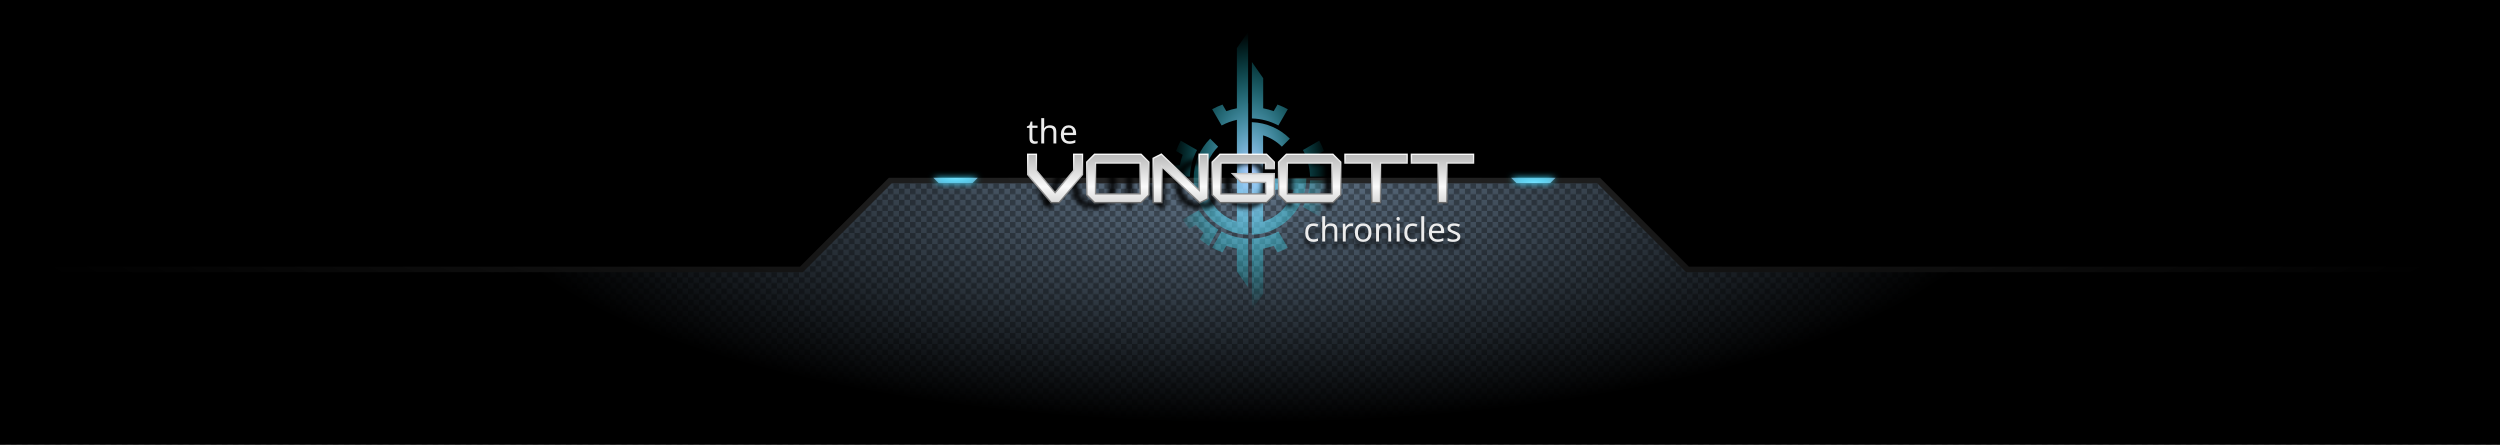
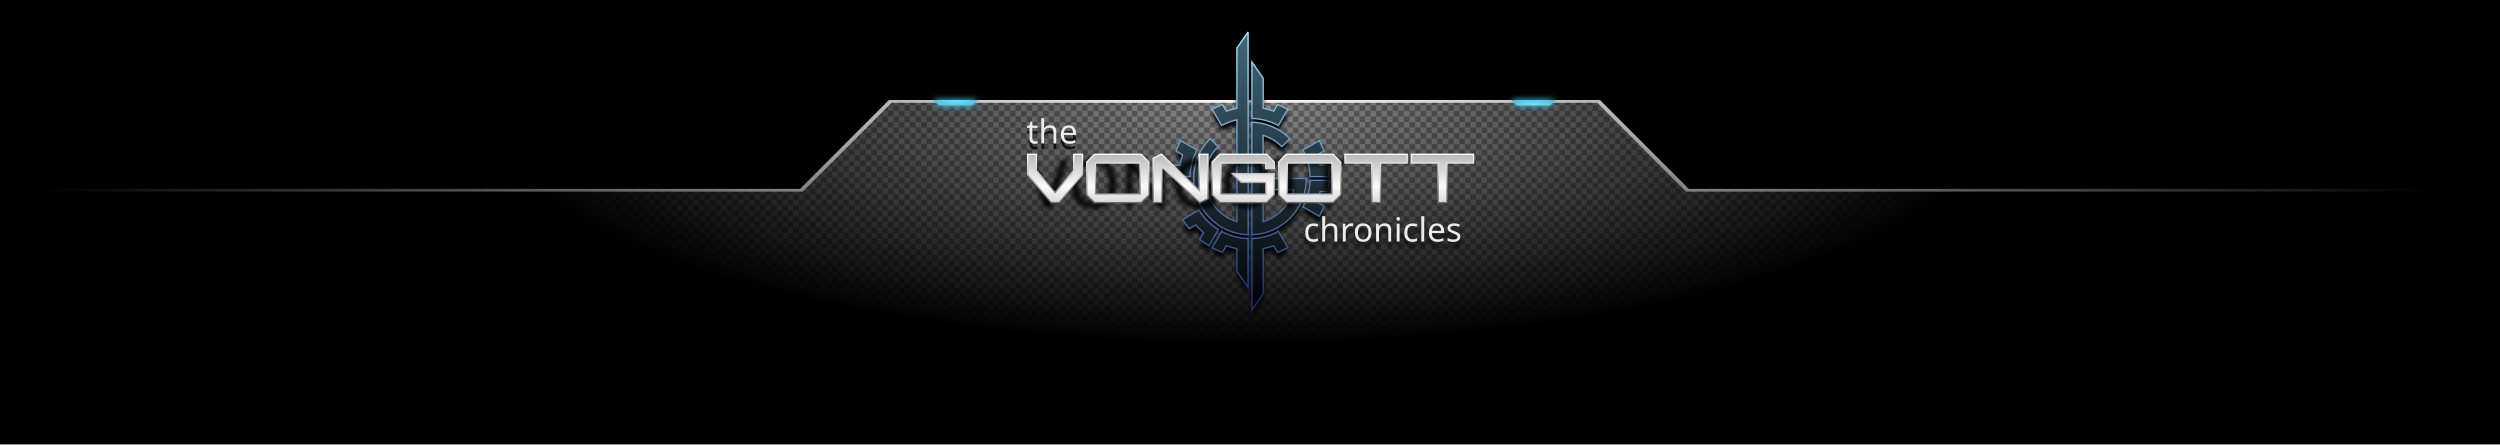
<svg xmlns="http://www.w3.org/2000/svg" xmlns:xlink="http://www.w3.org/1999/xlink" width="900" height="160" id="svg2" version="1.1" enable-background="new">
  <defs id="defs4">
-     <pattern xlink:href="#Checkerboard" id="pattern6454" patternTransform="scale(1.997609,1.997609)" />
+     <pattern xlink:href="#Checkerboard" id="pattern6454" patternTransform="matrix(1.997609,0,0,1.997609,0,-28)" />
    <pattern id="Checkerboard" patternTransform="translate(0,0) scale(10,10)" height="2" width="2" patternUnits="userSpaceOnUse">
      <rect id="rect4935" height="1" width="1" y="0" x="0" style="fill:black;stroke:none" />
      <rect id="rect4937" height="1" width="1" y="1" x="1" style="fill:black;stroke:none" />
    </pattern>
    <linearGradient id="linearGradient5658">
      <stop id="stop5660" offset="0" style="stop-color:#ffffff;stop-opacity:1;" />
      <stop id="stop5662" offset="1" style="stop-color:#000000;stop-opacity:0" />
    </linearGradient>
    <linearGradient id="linearGradient3890">
      <stop style="stop-color:#42697b;stop-opacity:1;" offset="0" id="stop3892" />
      <stop style="stop-color:#42697b;stop-opacity:0;" offset="1" id="stop3894" />
    </linearGradient>
    <linearGradient id="linearGradient3880">
      <stop id="stop3882" offset="0" style="stop-color:#ffffff;stop-opacity:1;" />
      <stop id="stop3884" offset="1" style="stop-color:#ffffff;stop-opacity:1" />
    </linearGradient>
    <linearGradient id="linearGradient3846">
      <stop id="stop3848" offset="0" style="stop-color:#42697b;stop-opacity:1" />
      <stop id="stop3850" offset="1" style="stop-color:#000000;stop-opacity:1;" />
    </linearGradient>
    <linearGradient id="linearGradient3804">
      <stop style="stop-color:#ffffff;stop-opacity:1;" offset="0" id="stop3806" />
      <stop style="stop-color:#000000;stop-opacity:1;" offset="1" id="stop3808" />
    </linearGradient>
    <radialGradient xlink:href="#linearGradient3804-7" id="radialGradient3810-3" cx="448" cy="-467.54" fx="448" fy="-467.54" r="448.5" gradientTransform="matrix(1,0,0,0.3924192,0,215.4716)" gradientUnits="userSpaceOnUse" />
    <linearGradient id="linearGradient3804-7">
      <stop style="stop-color:#ffffff;stop-opacity:1;" offset="0" id="stop3806-9" />
      <stop style="stop-color:#000000;stop-opacity:1;" offset="1" id="stop3808-6" />
    </linearGradient>
    <radialGradient r="448.5" fy="-687.915" fx="442.802" cy="-687.915" cx="442.802" gradientTransform="matrix(0.9275362,0.07134893,-0.0328333,0.4268327,14.69878,215.5347)" gradientUnits="userSpaceOnUse" id="radialGradient3827" xlink:href="#linearGradient3846" />
    <linearGradient xlink:href="#linearGradient3804" id="linearGradient3858" x1="357.258" y1="-153.973" x2="357.258" y2="1147.4" gradientUnits="userSpaceOnUse" />
    <linearGradient xlink:href="#linearGradient3804-7" id="linearGradient3868" x1="357.258" y1="200.946" x2="357.258" y2="792.48" gradientUnits="userSpaceOnUse" />
    <radialGradient xlink:href="#linearGradient3804-7" id="radialGradient3888" cx="446.67" cy="-236.713" fx="446.67" fy="-236.713" r="450.25" gradientTransform="matrix(0.9239312,-0.0355358,0.01372565,0.3568666,38.55683,180.3477)" gradientUnits="userSpaceOnUse" />
    <linearGradient xlink:href="#linearGradient3890" id="linearGradient3896" x1="369.989" y1="952.618" x2="530.011" y2="952.618" gradientUnits="userSpaceOnUse" />
    <linearGradient xlink:href="#linearGradient3804-7" id="linearGradient3904" x1="451.567" y1="945.784" x2="450.568" y2="986.787" gradientUnits="userSpaceOnUse" gradientTransform="translate(0,4)" />
    <linearGradient xlink:href="#linearGradient3804-7-1" id="linearGradient3904-7" x1="451.567" y1="945.784" x2="450.568" y2="986.787" gradientUnits="userSpaceOnUse" />
    <linearGradient id="linearGradient3804-7-1">
      <stop style="stop-color:#ffffff;stop-opacity:1;" offset="0" id="stop3806-9-5" />
      <stop style="stop-color:#000000;stop-opacity:1;" offset="1" id="stop3808-6-0" />
    </linearGradient>
    <linearGradient xlink:href="#linearGradient3804-7-1" id="linearGradient3920" x1="451.567" y1="945.784" x2="450.568" y2="986.787" gradientUnits="userSpaceOnUse" />
    <linearGradient id="linearGradient3922">
      <stop style="stop-color:#ffffff;stop-opacity:1;" offset="0" id="stop3924" />
      <stop style="stop-color:#000000;stop-opacity:1;" offset="1" id="stop3926" />
    </linearGradient>
    <linearGradient gradientTransform="translate(0,-1.7425216e-5)" y2="986.787" x2="450.568" y1="945.784" x1="451.567" gradientUnits="userSpaceOnUse" id="linearGradient3930" xlink:href="#linearGradient3804-7-1" />
    <filter id="filter3975" x="-0.013" width="1.027" y="-0.126" height="1.251">
      <feGaussianBlur stdDeviation="0.885" id="feGaussianBlur3977" />
    </filter>
    <filter id="filter4013" color-interpolation-filters="sRGB">
      <feGaussianBlur id="feGaussianBlur4015" in="SourceGraphic" stdDeviation="5 0.01" />
    </filter>
    <filter id="filter4038" color-interpolation-filters="sRGB">
      <feGaussianBlur id="feGaussianBlur4040" in="SourceGraphic" stdDeviation="5 0.01" />
    </filter>
    <linearGradient xlink:href="#linearGradient3804-3" id="linearGradient3858-4" x1="357.258" y1="-153.973" x2="357.258" y2="1147.4" gradientUnits="userSpaceOnUse" />
    <linearGradient id="linearGradient3804-3">
      <stop style="stop-color:#ffffff;stop-opacity:1;" offset="0" id="stop3806-4" />
      <stop style="stop-color:#000000;stop-opacity:1;" offset="1" id="stop3808-61" />
    </linearGradient>
    <linearGradient xlink:href="#linearGradient3804-7-3" id="linearGradient3868-1" x1="357.258" y1="200.946" x2="357.258" y2="792.48" gradientUnits="userSpaceOnUse" />
    <linearGradient id="linearGradient3804-7-3">
      <stop style="stop-color:#ffffff;stop-opacity:1;" offset="0" id="stop3806-9-8" />
      <stop style="stop-color:#000000;stop-opacity:1;" offset="1" id="stop3808-6-3" />
    </linearGradient>
    <linearGradient xlink:href="#linearGradient3804-3" id="linearGradient4072" x1="357.258" y1="-153.973" x2="357.258" y2="1147.4" gradientUnits="userSpaceOnUse" />
    <linearGradient id="linearGradient4074">
      <stop style="stop-color:#ffffff;stop-opacity:1;" offset="0" id="stop4076" />
      <stop style="stop-color:#000000;stop-opacity:1;" offset="1" id="stop4078" />
    </linearGradient>
    <linearGradient xlink:href="#linearGradient3804-7-3" id="linearGradient4080" x1="357.258" y1="200.946" x2="357.258" y2="792.48" gradientUnits="userSpaceOnUse" />
    <linearGradient id="linearGradient4082">
      <stop style="stop-color:#ffffff;stop-opacity:1;" offset="0" id="stop4084" />
      <stop style="stop-color:#000000;stop-opacity:1;" offset="1" id="stop4086" />
    </linearGradient>
    <linearGradient xlink:href="#linearGradient3804-3" id="linearGradient4088" x1="357.258" y1="-153.973" x2="357.258" y2="1147.4" gradientUnits="userSpaceOnUse" />
    <linearGradient id="linearGradient4090">
      <stop style="stop-color:#282828;stop-opacity:1;" offset="0" id="stop4092" />
      <stop style="stop-color:#000000;stop-opacity:1;" offset="1" id="stop4094" />
    </linearGradient>
    <linearGradient xlink:href="#linearGradient3804-7-3" id="linearGradient4096" x1="357.258" y1="200.946" x2="357.258" y2="792.48" gradientUnits="userSpaceOnUse" />
    <linearGradient id="linearGradient4098">
      <stop style="stop-color:#ffffff;stop-opacity:1;" offset="0" id="stop4100" />
      <stop style="stop-color:#000000;stop-opacity:1;" offset="1" id="stop4102" />
    </linearGradient>
    <linearGradient xlink:href="#linearGradient3804-3" id="linearGradient4104" x1="357.258" y1="-153.973" x2="357.258" y2="1147.4" gradientUnits="userSpaceOnUse" />
    <linearGradient id="linearGradient4106">
      <stop style="stop-color:#ffffff;stop-opacity:1;" offset="0" id="stop4108" />
      <stop style="stop-color:#000000;stop-opacity:1;" offset="1" id="stop4110" />
    </linearGradient>
    <linearGradient xlink:href="#linearGradient3804-7-3" id="linearGradient4112" x1="357.258" y1="200.946" x2="357.258" y2="792.48" gradientUnits="userSpaceOnUse" />
    <linearGradient id="linearGradient4114">
      <stop style="stop-color:#ffffff;stop-opacity:1;" offset="0" id="stop4116" />
      <stop style="stop-color:#000000;stop-opacity:1;" offset="1" id="stop4118" />
    </linearGradient>
    <linearGradient xlink:href="#linearGradient3804-3" id="linearGradient4120" x1="357.258" y1="-153.973" x2="357.258" y2="1147.4" gradientUnits="userSpaceOnUse" />
    <linearGradient id="linearGradient4122">
      <stop style="stop-color:#ffffff;stop-opacity:1;" offset="0" id="stop4124" />
      <stop style="stop-color:#000000;stop-opacity:1;" offset="1" id="stop4126" />
    </linearGradient>
    <linearGradient xlink:href="#linearGradient3804-7-3" id="linearGradient4128" x1="357.258" y1="200.946" x2="357.258" y2="792.48" gradientUnits="userSpaceOnUse" />
    <linearGradient id="linearGradient4130">
      <stop style="stop-color:#ffffff;stop-opacity:1;" offset="0" id="stop4132" />
      <stop style="stop-color:#000000;stop-opacity:1;" offset="1" id="stop4134" />
    </linearGradient>
    <linearGradient xlink:href="#linearGradient3804-3" id="linearGradient4136" x1="357.258" y1="-153.973" x2="357.258" y2="1147.4" gradientUnits="userSpaceOnUse" />
    <linearGradient id="linearGradient4138">
      <stop style="stop-color:#ffffff;stop-opacity:1;" offset="0" id="stop4140" />
      <stop style="stop-color:#000000;stop-opacity:1;" offset="1" id="stop4142" />
    </linearGradient>
    <linearGradient xlink:href="#linearGradient3804-7-3" id="linearGradient4144" x1="357.258" y1="200.946" x2="357.258" y2="792.48" gradientUnits="userSpaceOnUse" />
    <linearGradient id="linearGradient4146">
-       <stop style="stop-color:#64788c;stop-opacity:1;" offset="0" id="stop4148" />
+       <stop style="stop-color:#8c8c8c;stop-opacity:1;" offset="0" id="stop4148" />
      <stop style="stop-color:#000000;stop-opacity:1;" offset="1" id="stop4150" />
    </linearGradient>
    <linearGradient xlink:href="#linearGradient3804-3" id="linearGradient4152" x1="357.258" y1="-153.973" x2="357.258" y2="1147.4" gradientUnits="userSpaceOnUse" />
    <linearGradient id="linearGradient4154">
      <stop style="stop-color:#ffffff;stop-opacity:1;" offset="0" id="stop4156" />
      <stop style="stop-color:#000000;stop-opacity:1;" offset="1" id="stop4158" />
    </linearGradient>
    <linearGradient xlink:href="#linearGradient3804-7-3" id="linearGradient4160" x1="357.258" y1="200.946" x2="357.258" y2="792.48" gradientUnits="userSpaceOnUse" />
    <linearGradient id="linearGradient4162">
      <stop style="stop-color:#ffffff;stop-opacity:1;" offset="0" id="stop4164" />
      <stop style="stop-color:#000000;stop-opacity:1;" offset="1" id="stop4166" />
    </linearGradient>
    <linearGradient xlink:href="#linearGradient3804-3" id="linearGradient4168" x1="357.258" y1="-153.973" x2="357.258" y2="1147.4" gradientUnits="userSpaceOnUse" />
    <linearGradient id="linearGradient4170">
      <stop style="stop-color:#ffffff;stop-opacity:1;" offset="0" id="stop4172" />
      <stop style="stop-color:#000000;stop-opacity:1;" offset="1" id="stop4174" />
    </linearGradient>
    <linearGradient xlink:href="#linearGradient3804-7-3" id="linearGradient4176" x1="357.258" y1="200.946" x2="357.258" y2="792.48" gradientUnits="userSpaceOnUse" />
    <linearGradient id="linearGradient4178">
      <stop style="stop-color:#def7ff;stop-opacity:1;" offset="0" id="stop4180" />
      <stop style="stop-color:#1fa2da;stop-opacity:1;" offset="1" id="stop4182" />
    </linearGradient>
    <linearGradient xlink:href="#linearGradient3804-3" id="linearGradient4184" x1="357.258" y1="-153.973" x2="357.258" y2="1147.4" gradientUnits="userSpaceOnUse" />
    <linearGradient id="linearGradient4186">
      <stop style="stop-color:#ffffff;stop-opacity:1;" offset="0" id="stop4188" />
      <stop style="stop-color:#000000;stop-opacity:1;" offset="1" id="stop4190" />
    </linearGradient>
    <linearGradient xlink:href="#linearGradient3804-7-3" id="linearGradient4192" x1="357.258" y1="200.946" x2="357.258" y2="792.48" gradientUnits="userSpaceOnUse" />
    <linearGradient id="linearGradient4194">
      <stop style="stop-color:#ffffff;stop-opacity:1;" offset="0" id="stop4196" />
      <stop style="stop-color:#000000;stop-opacity:1;" offset="1" id="stop4198" />
    </linearGradient>
    <linearGradient xlink:href="#linearGradient3804-3" id="linearGradient4200" x1="357.258" y1="-153.973" x2="357.258" y2="1147.4" gradientUnits="userSpaceOnUse" />
    <linearGradient id="linearGradient4202">
      <stop style="stop-color:#ffffff;stop-opacity:1;" offset="0" id="stop4204" />
      <stop style="stop-color:#000000;stop-opacity:1;" offset="1" id="stop4206" />
    </linearGradient>
    <linearGradient xlink:href="#linearGradient3804-7-3" id="linearGradient4208" x1="357.258" y1="200.946" x2="357.258" y2="792.48" gradientUnits="userSpaceOnUse" />
    <linearGradient id="linearGradient4210">
      <stop style="stop-color:#ffffff;stop-opacity:1;" offset="0" id="stop4212" />
      <stop style="stop-color:#000000;stop-opacity:1;" offset="1" id="stop4214" />
    </linearGradient>
    <linearGradient xlink:href="#linearGradient3804-3" id="linearGradient4216" x1="357.258" y1="-153.973" x2="357.258" y2="1147.4" gradientUnits="userSpaceOnUse" />
    <linearGradient id="linearGradient4218">
      <stop style="stop-color:#ffffff;stop-opacity:1;" offset="0" id="stop4220" />
      <stop style="stop-color:#000000;stop-opacity:1;" offset="1" id="stop4222" />
    </linearGradient>
    <linearGradient xlink:href="#linearGradient3804-7-3" id="linearGradient4224" x1="357.258" y1="200.946" x2="357.258" y2="792.48" gradientUnits="userSpaceOnUse" />
    <linearGradient id="linearGradient4226">
      <stop style="stop-color:#ffffff;stop-opacity:1;" offset="0" id="stop4228" />
      <stop style="stop-color:#000000;stop-opacity:1;" offset="1" id="stop4230" />
    </linearGradient>
    <linearGradient id="linearGradient3804-6">
      <stop style="stop-color:#ffffff;stop-opacity:1;" offset="0" id="stop3806-7" />
      <stop style="stop-color:#000000;stop-opacity:1;" offset="1" id="stop3808-5" />
    </linearGradient>
    <linearGradient xlink:href="#linearGradient3804-7-5" id="linearGradient3868-6" x1="357.258" y1="200.946" x2="357.258" y2="792.48" gradientUnits="userSpaceOnUse" />
    <linearGradient id="linearGradient3804-7-5">
      <stop style="stop-color:#000000;stop-opacity:1;" offset="0" id="stop3806-9-1" />
      <stop id="stop4139" offset="0.5" style="stop-color:#969696;stop-opacity:1;" />
      <stop style="stop-color:#000000;stop-opacity:1;" offset="1" id="stop3808-6-2" />
    </linearGradient>
    <linearGradient id="linearGradient3194">
      <stop style="stop-color:#ffffff;stop-opacity:1;" offset="0" id="stop3196" />
      <stop style="stop-color:#000000;stop-opacity:1;" offset="1" id="stop3198" />
    </linearGradient>
    <linearGradient id="linearGradient3201">
      <stop style="stop-color:#ffffff;stop-opacity:1;" offset="0" id="stop3203" />
      <stop style="stop-color:#000000;stop-opacity:1;" offset="1" id="stop3205" />
    </linearGradient>
    <linearGradient xlink:href="#linearGradient3804-7-6" id="linearGradient3904-0" x1="451.567" y1="945.784" x2="450.568" y2="986.787" gradientUnits="userSpaceOnUse" />
    <linearGradient id="linearGradient3804-7-6">
      <stop style="stop-color:#87ffff;stop-opacity:1;" offset="0" id="stop3806-9-59" />
      <stop style="stop-color:#002828;stop-opacity:1;" offset="1" id="stop3808-6-4" />
    </linearGradient>
    <linearGradient xlink:href="#linearGradient3804-7-6" id="linearGradient4044" x1="451.567" y1="945.784" x2="450.568" y2="986.787" gradientUnits="userSpaceOnUse" />
    <linearGradient id="linearGradient4046">
      <stop style="stop-color:#ffffff;stop-opacity:1;" offset="0" id="stop4048" />
      <stop style="stop-color:#000000;stop-opacity:1;" offset="1" id="stop4050" />
    </linearGradient>
    <linearGradient gradientTransform="translate(0,-1.7425216e-5)" y2="986.787" x2="450.568" y1="945.784" x1="451.567" gradientUnits="userSpaceOnUse" id="linearGradient4054" xlink:href="#linearGradient3804-7-6" />
    <linearGradient xlink:href="#linearGradient3804-7-5-6" id="linearGradient4087" gradientUnits="userSpaceOnUse" gradientTransform="translate(0,-1.7425216e-5)" x1="451.567" y1="937.623" x2="451.567" y2="973.226" />
    <linearGradient xlink:href="#linearGradient3804-7-6" id="linearGradient4091" gradientUnits="userSpaceOnUse" gradientTransform="translate(0,-1.7425216e-5)" x1="451.567" y1="945.784" x2="450.568" y2="986.787" />
    <linearGradient xlink:href="#linearGradient3804-7-6" id="linearGradient4095" gradientUnits="userSpaceOnUse" gradientTransform="translate(0,-1.7425216e-5)" x1="451.567" y1="945.784" x2="450.568" y2="986.787" />
    <linearGradient xlink:href="#linearGradient3804-7-6-9" id="linearGradient4087-0" gradientUnits="userSpaceOnUse" gradientTransform="translate(0,-1.7425216e-5)" x1="451.567" y1="945.784" x2="450.568" y2="986.787" />
    <linearGradient id="linearGradient3804-7-6-9">
      <stop style="stop-color:#ffffff;stop-opacity:1;" offset="0" id="stop3806-9-59-0" />
      <stop style="stop-color:#000000;stop-opacity:1;" offset="1" id="stop3808-6-4-3" />
    </linearGradient>
    <linearGradient xlink:href="#linearGradient4210" id="linearGradient4137" x1="443.597" y1="943.544" x2="443.597" y2="974.548" gradientUnits="userSpaceOnUse" />
    <linearGradient xlink:href="#linearGradient3804-7-5-6" id="linearGradient4087-01" gradientUnits="userSpaceOnUse" gradientTransform="translate(0,-1.7425216e-5)" x1="451.567" y1="937.623" x2="451.567" y2="973.226" />
    <linearGradient id="linearGradient3804-7-5-6">
      <stop style="stop-color:#969696;stop-opacity:1;" offset="0" id="stop3806-9-1-2" />
      <stop id="stop4139-3" offset="0.5" style="stop-color:#fafafa;stop-opacity:1;" />
      <stop style="stop-color:#969696;stop-opacity:1;" offset="1" id="stop3808-6-2-2" />
    </linearGradient>
    <linearGradient xlink:href="#linearGradient3804-7-5-7" id="linearGradient4087-9" gradientUnits="userSpaceOnUse" gradientTransform="translate(0,-1.7425216e-5)" x1="451.567" y1="937.623" x2="451.567" y2="973.226" />
    <linearGradient id="linearGradient3804-7-5-7">
      <stop style="stop-color:#000000;stop-opacity:1;" offset="0" id="stop3806-9-1-4" />
      <stop id="stop4139-5" offset="0.5" style="stop-color:#969696;stop-opacity:1;" />
      <stop style="stop-color:#000000;stop-opacity:1;" offset="1" id="stop3808-6-2-0" />
    </linearGradient>
    <radialGradient xlink:href="#linearGradient3804-7-6-3" id="radialGradient6144" cx="344" cy="57" fx="344" fy="57" r="8" gradientTransform="matrix(3,0,0,0.875,-688,14.125)" gradientUnits="userSpaceOnUse" />
    <radialGradient xlink:href="#linearGradient3804-7-6-3" id="radialGradient6144-8" cx="344" cy="57" fx="344" fy="57" r="8" gradientTransform="matrix(3,0,0,0.875,-688,14.125)" gradientUnits="userSpaceOnUse" />
    <linearGradient id="linearGradient3804-7-6-3">
      <stop style="stop-color:#aee9ff;stop-opacity:1;" offset="0" id="stop3806-9-59-7" />
      <stop style="stop-color:#000f36;stop-opacity:1;" offset="1" id="stop3808-6-4-8" />
    </linearGradient>
    <radialGradient r="8" fy="57" fx="344" cy="57" cx="344" gradientTransform="matrix(3,0,0,0.875,-479.75,15.8125)" gradientUnits="userSpaceOnUse" id="radialGradient6161" xlink:href="#linearGradient3804-7-6-3" />
    <linearGradient xlink:href="#linearGradient3804-7-6-9-5" id="linearGradient6134-9" x1="448" y1="48" x2="448" y2="320" gradientUnits="userSpaceOnUse" />
    <linearGradient id="linearGradient3804-7-6-9-5">
      <stop style="stop-color:#ffffff;stop-opacity:1;" offset="0" id="stop3806-9-59-0-9" />
      <stop style="stop-color:#000000;stop-opacity:1;" offset="1" id="stop3808-6-4-3-5" />
    </linearGradient>
-     <radialGradient xlink:href="#linearGradient4146" id="radialGradient6214" cx="448" cy="-354.064" fx="448" fy="-354.064" r="448" gradientTransform="matrix(0.6161361,-1.2302881e-8,0,0.1967454,171.971,133.6604)" gradientUnits="userSpaceOnUse" />
-     <radialGradient xlink:href="#linearGradient4090" id="radialGradient6228" cx="448.751" cy="-114.136" fx="448.751" fy="-114.136" r="450" gradientTransform="matrix(1.023321,-0.00492605,0.00108578,0.2255557,-10.59271,88.95451)" gradientUnits="userSpaceOnUse" />
+     <radialGradient xlink:href="#linearGradient4146" id="radialGradient6214" cx="448" cy="-354.064" fx="448" fy="-354.064" r="448" gradientTransform="matrix(0.6161361,-1.2302881e-8,0,0.1967454,171.971,105.6604)" gradientUnits="userSpaceOnUse" />
+     <radialGradient xlink:href="#linearGradient4098" id="radialGradient6228" cx="448.751" cy="-114.136" fx="448.751" fy="-114.136" r="450" gradientTransform="matrix(1.023321,-0.00492605,0.00108578,0.2255557,-10.59271,60.95451)" gradientUnits="userSpaceOnUse" />
    <radialGradient xlink:href="#linearGradient4146-2" id="radialGradient6214-6" cx="448" cy="-354.064" fx="448" fy="-354.064" r="448" gradientTransform="matrix(0.6161361,-1.2302881e-8,0,0.1967454,171.971,133.6604)" gradientUnits="userSpaceOnUse" />
    <linearGradient id="linearGradient4146-2">
      <stop style="stop-color:#64788c;stop-opacity:1;" offset="0" id="stop4148-8" />
      <stop style="stop-color:#000000;stop-opacity:1;" offset="1" id="stop4150-3" />
    </linearGradient>
    <radialGradient r="8" fy="57" fx="344" cy="57" cx="344" gradientTransform="matrix(3,0,0,0.875,-479.75,15.8125)" gradientUnits="userSpaceOnUse" id="radialGradient6161-6" xlink:href="#linearGradient3804-7-6-3-1" />
    <linearGradient id="linearGradient3804-7-6-3-1">
      <stop style="stop-color:#aee9ff;stop-opacity:1;" offset="0" id="stop3806-9-59-7-5" />
      <stop style="stop-color:#000f36;stop-opacity:1;" offset="1" id="stop3808-6-4-8-4" />
    </linearGradient>
    <radialGradient xlink:href="#linearGradient3804-7-6-3-1" id="radialGradient6144-0" cx="344" cy="57" fx="344" fy="57" r="8" gradientTransform="matrix(3,0,0,0.875,-688,14.125)" gradientUnits="userSpaceOnUse" />
    <linearGradient id="linearGradient6471">
      <stop style="stop-color:#aee9ff;stop-opacity:1;" offset="0" id="stop6473" />
      <stop style="stop-color:#000f36;stop-opacity:1;" offset="1" id="stop6475" />
    </linearGradient>
    <radialGradient r="8" fy="57" fx="344" cy="57" cx="344" gradientTransform="matrix(3,0,0,0.875,-1024,-49.875)" gradientUnits="userSpaceOnUse" id="radialGradient6479" xlink:href="#linearGradient3804-7-6-3-1" />
    <radialGradient xlink:href="#linearGradient3804-7-6-3-1" id="radialGradient6551" gradientUnits="userSpaceOnUse" gradientTransform="matrix(3,0,0,0.875,-688,14.125)" cx="344" cy="57" fx="344" fy="57" r="8" />
    <radialGradient xlink:href="#linearGradient3804-7-6-3" id="radialGradient6573" gradientUnits="userSpaceOnUse" gradientTransform="matrix(3,0,0,0.875,-688,14.125)" cx="344" cy="57" fx="344" fy="57" r="8" />
    <radialGradient xlink:href="#linearGradient3804-7-6-3" id="radialGradient6575" gradientUnits="userSpaceOnUse" gradientTransform="matrix(3,0,0,0.875,-479.75,15.8125)" cx="344" cy="57" fx="344" fy="57" r="8" />
    <radialGradient xlink:href="#linearGradient3804-7-6-3-1" id="radialGradient6577" gradientUnits="userSpaceOnUse" gradientTransform="matrix(3,0,0,0.875,-688,14.125)" cx="344" cy="57" fx="344" fy="57" r="8" />
    <radialGradient xlink:href="#linearGradient3804-7-6-3-1" id="radialGradient6579" gradientUnits="userSpaceOnUse" gradientTransform="matrix(3,0,0,0.875,-479.75,15.8125)" cx="344" cy="57" fx="344" fy="57" r="8" />
    <radialGradient xlink:href="#linearGradient3804-7-6-3-1-5" id="radialGradient6577-3" gradientUnits="userSpaceOnUse" gradientTransform="matrix(3,0,0,0.875,-688,14.125)" cx="344" cy="57" fx="344" fy="57" r="8" />
    <linearGradient id="linearGradient3804-7-6-3-1-5">
      <stop style="stop-color:#aee9ff;stop-opacity:1;" offset="0" id="stop3806-9-59-7-5-0" />
      <stop style="stop-color:#000f36;stop-opacity:1;" offset="1" id="stop3808-6-4-8-4-8" />
    </linearGradient>
    <radialGradient xlink:href="#linearGradient3804-7-6-3-1-5" id="radialGradient6579-0" gradientUnits="userSpaceOnUse" gradientTransform="matrix(3,0,0,0.875,-479.75,15.8125)" cx="344" cy="57" fx="344" fy="57" r="8" />
    <linearGradient id="linearGradient6598">
      <stop style="stop-color:#aecdff;stop-opacity:1;" offset="0" id="stop6600" />
      <stop style="stop-color:#00f6ff;stop-opacity:0;" offset="1" id="stop6602" />
    </linearGradient>
    <radialGradient r="8" fy="57" fx="344" cy="57" cx="344" gradientTransform="matrix(3,0,0,0.875,-479.75,15.8125)" gradientUnits="userSpaceOnUse" id="radialGradient6607" xlink:href="#linearGradient3804-7-6-3-1-5" />
    <radialGradient xlink:href="#linearGradient3804-7-6-3-1-5" id="radialGradient6642" gradientUnits="userSpaceOnUse" gradientTransform="matrix(3,0,0,0.875,-688,14.125)" cx="344" cy="57" fx="344" fy="57" r="8" />
    <radialGradient xlink:href="#linearGradient3804-7-6-3-1-5" id="radialGradient6644" gradientUnits="userSpaceOnUse" gradientTransform="matrix(3,0,0,0.875,-479.75,15.8125)" cx="344" cy="57" fx="344" fy="57" r="8" />
    <radialGradient xlink:href="#linearGradient6598" id="radialGradient6670" cx="343.831" cy="64.717" fx="343.831" fy="64.717" r="12.728" gradientUnits="userSpaceOnUse" />
    <linearGradient id="linearGradient3804-7-6-3-3">
      <stop style="stop-color:#aee9ff;stop-opacity:1;" offset="0" id="stop3806-9-59-7-8" />
      <stop style="stop-color:#000f36;stop-opacity:1;" offset="1" id="stop3808-6-4-8-3" />
    </linearGradient>
    <radialGradient xlink:href="#linearGradient3804-7-6-3-3" id="radialGradient6575-8" gradientUnits="userSpaceOnUse" gradientTransform="matrix(3,0,0,0.875,-479.75,15.8125)" cx="344" cy="57" fx="344" fy="57" r="8" />
    <linearGradient id="linearGradient6715">
      <stop style="stop-color:#d2e3ea;stop-opacity:1;" offset="0" id="stop6717" />
      <stop style="stop-color:#587ba4;stop-opacity:1;" offset="1" id="stop6719" />
    </linearGradient>
    <filter id="filter6807" x="-0.012" width="1.024" y="-1.356" height="3.712">
      <feGaussianBlur stdDeviation="1.13" id="feGaussianBlur6809" />
    </filter>
    <filter id="filter6852" x="-0.028" width="1.056" y="-0.165" height="1.329">
      <feGaussianBlur stdDeviation="0.72" id="feGaussianBlur6854" />
    </filter>
    <linearGradient xlink:href="#linearGradient4202" id="linearGradient7022" x1="363.497" y1="132.782" x2="363.497" y2="1036.719" gradientUnits="userSpaceOnUse" />
    <linearGradient xlink:href="#linearGradient4202" id="linearGradient7024" gradientUnits="userSpaceOnUse" x1="363.497" y1="132.782" x2="363.497" y2="1036.719" />
    <radialGradient xlink:href="#linearGradient6598" id="radialGradient7044" cx="450" cy="61.546" fx="450" fy="61.546" r="28.406" gradientTransform="matrix(1,0,0,1.761276,0,-46.85313)" gradientUnits="userSpaceOnUse" />
+     <linearGradient id="linearGradient3804-7-6-3-7">
+       <stop style="stop-color:#aee9ff;stop-opacity:1;" offset="0" id="stop3806-9-59-7-7" />
+       <stop style="stop-color:#000f36;stop-opacity:1;" offset="1" id="stop3808-6-4-8-8" />
+     </linearGradient>
+     <radialGradient xlink:href="#linearGradient3804-7-6-3-7" id="radialGradient6575-5" gradientUnits="userSpaceOnUse" gradientTransform="matrix(3,0,0,0.875,-479.75,15.8125)" cx="344" cy="57" fx="344" fy="57" r="8" />
+     <linearGradient id="linearGradient4743">
+       <stop style="stop-color:#aee9ff;stop-opacity:1;" offset="0" id="stop4745" />
+       <stop style="stop-color:#000f36;stop-opacity:1;" offset="1" id="stop4747" />
+     </linearGradient>
+     <linearGradient id="linearGradient3804-7-6-3-2">
+       <stop style="stop-color:#aee9ff;stop-opacity:1;" offset="0" id="stop3806-9-59-7-2" />
+       <stop style="stop-color:#000f36;stop-opacity:1;" offset="1" id="stop3808-6-4-8-38" />
+     </linearGradient>
+     <radialGradient xlink:href="#linearGradient3804-7-6-3-2" id="radialGradient6575-6" gradientUnits="userSpaceOnUse" gradientTransform="matrix(3,0,0,0.875,-479.75,15.8125)" cx="344" cy="57" fx="344" fy="57" r="8" />
+     <linearGradient id="linearGradient4810">
+       <stop style="stop-color:#aee9ff;stop-opacity:1;" offset="0" id="stop4812" />
+       <stop style="stop-color:#153076;stop-opacity:1;" offset="1" id="stop4814" />
+     </linearGradient>
+     <radialGradient xlink:href="#linearGradient6598-7" id="radialGradient7044-0" cx="450" cy="61.546" fx="450" fy="61.546" r="28.406" gradientTransform="matrix(1,0,0,1.761276,0,-46.85313)" gradientUnits="userSpaceOnUse" />
+     <linearGradient id="linearGradient6598-7">
+       <stop style="stop-color:#aecdff;stop-opacity:1;" offset="0" id="stop6600-7" />
+       <stop style="stop-color:#00f6ff;stop-opacity:0;" offset="1" id="stop6602-9" />
+     </linearGradient>
+     <radialGradient xlink:href="#linearGradient6598" id="radialGradient5029" gradientUnits="userSpaceOnUse" gradientTransform="matrix(1.229856,0,0,2.166117,-103.4353,-71.76924)" cx="450" cy="61.546" fx="450" fy="61.546" r="28.406" />
+     <radialGradient xlink:href="#linearGradient6598" id="radialGradient5062" gradientUnits="userSpaceOnUse" gradientTransform="matrix(1.229856,0,0,2.166117,-103.4353,-71.76924)" cx="450" cy="61.546" fx="450" fy="61.546" r="28.406" />
+     <mask maskUnits="userSpaceOnUse" id="mask5058">
+       <path id="path5060" d="m 449.154,0.014 -4.958,7.11 0,24.981 0,1.691 c -1.581,0.295 -3.159,0.731 -4.689,1.268 l -1.691,-2.921 c -1.557,0.578 -3.096,1.268 -4.574,2.075 l 1.691,2.882 2.498,4.304 c 2.159,-1.159 4.424,-1.978 6.764,-2.498 l 0,45.082 c -8.191,-2.487 -14.143,-10.098 -14.143,-19.101 0,-5.513 2.229,-10.493 5.842,-14.105 l -3.536,-3.536 c -4.515,4.514 -7.302,10.751 -7.302,17.641 0,13.506 10.735,24.474 24.136,24.905 l 0,-2.383 0,-2.613 0,-53.191 c -0.013,3.11e-4 -0.026,-3.26e-4 -0.038,0 l 0,-31.592 z m 1.691,13.298 0,19.985 0,4.996 c 4.053,0.126 8.057,1.147 11.722,3.113 l 2.498,-4.304 1.191,-2.075 0.5,-0.807 c -1.478,-0.808 -3.017,-1.497 -4.574,-2.075 l -1.691,2.921 c -1.528,-0.536 -3.071,-0.974 -4.65,-1.268 l 0,-13.336 -4.996,-7.149 z m -0.038,26.634 0,4.996 0,39.855 0,4.996 c 13.404,-0.428 24.136,-11.397 24.136,-24.905 l -3.382,0 -1.614,0 -12.491,0 0,4.958 11.876,0 c -1.735,6.737 -6.908,12.131 -13.528,14.143 l 0,-38.202 c 3.174,0.965 6.014,2.709 8.302,4.996 l 3.536,-3.536 c -4.337,-4.336 -10.267,-7.093 -16.834,-7.302 z m -31.477,8.186 c -0.808,1.478 -1.497,3.016 -2.075,4.574 l 2.921,1.691 c -0.537,1.528 -0.935,3.071 -1.23,4.65 l -3.382,0 c -0.277,1.65 -0.46,3.328 -0.5,4.996 l 3.344,0 4.996,0 c 0.126,-4.053 1.184,-8.095 3.151,-11.761 l -4.343,-2.498 -2.882,-1.653 z m 61.339,0 -2.882,1.653 -4.343,2.498 c 1.967,3.666 3.026,7.707 3.151,11.761 l 4.996,0 3.344,0 c -0.04,-1.669 -0.222,-3.346 -0.5,-4.996 l -3.382,0 c -0.295,-1.579 -0.693,-3.122 -1.23,-4.65 l 2.921,-1.691 c -0.578,-1.557 -1.267,-3.095 -2.075,-4.574 z m -4.074,17.564 c -0.126,4.051 -1.185,8.096 -3.151,11.761 l 4.343,2.498 2.882,1.653 c 0.808,-1.478 1.497,-2.978 2.075,-4.535 l -2.921,-1.691 c 0.537,-1.53 0.935,-3.108 1.23,-4.689 l 3.382,0 c 0.278,-1.652 0.46,-3.326 0.5,-4.996 l -3.344,0 -4.996,0 z m -49.233,13.183 -4.304,2.498 -2.882,1.691 c 0.862,1.412 1.84,2.77 2.921,4.074 l 2.921,-1.691 c 0.521,0.607 1.078,1.193 1.653,1.768 0.574,0.574 1.162,1.132 1.768,1.653 l -1.691,2.921 c 1.305,1.082 2.661,2.058 4.074,2.921 l 4.151,-7.225 c -1.705,-1.058 -3.324,-2.325 -4.804,-3.805 -1.479,-1.479 -2.747,-3.101 -3.805,-4.804 z m 10.069,9.455 -2.498,4.304 -1.691,2.882 c 1.478,0.808 3.016,1.497 4.574,2.075 l 1.691,-2.921 c 1.53,0.537 3.108,0.974 4.689,1.268 l 0,10.031 4.958,7.11 0,-16.603 0,-4.996 c -4.054,-0.126 -8.055,-1.184 -11.722,-3.152 z m 25.135,0 c -3.664,1.967 -7.671,3.025 -11.722,3.152 l 0,4.958 0,26.634 4.996,-7.11 0,-20.024 c 1.579,-0.295 3.122,-0.732 4.65,-1.268 l 1.691,2.921 c 1.557,-0.578 3.095,-1.268 4.574,-2.075 l -1.691,-2.882 -2.498,-4.304 z" style="fill:url(#radialGradient5062);fill-opacity:1;stroke:none" />
+     </mask>
+     <radialGradient xlink:href="#linearGradient6598-7" id="radialGradient5070" cx="448" cy="67.5" fx="448" fy="67.5" r="48" gradientTransform="matrix(1,0,0,1.40625,0,-27.42188)" gradientUnits="userSpaceOnUse" />
+     <linearGradient xlink:href="#linearGradient4810" id="linearGradient5134" x1="450" y1="11.514" x2="450.476" y2="109.982" gradientUnits="userSpaceOnUse" />
+     <linearGradient xlink:href="#linearGradient3846" id="linearGradient5136" x1="450" y1="11.514" x2="450.476" y2="109.982" gradientUnits="userSpaceOnUse" />
+     <linearGradient xlink:href="#linearGradient3846-3" id="linearGradient5136-0" x1="450" y1="11.514" x2="450.476" y2="109.982" gradientUnits="userSpaceOnUse" />
+     <linearGradient id="linearGradient3846-3">
+       <stop id="stop3848-5" offset="0" style="stop-color:#42697b;stop-opacity:1" />
+       <stop id="stop3850-3" offset="1" style="stop-color:#000000;stop-opacity:1;" />
+     </linearGradient>
+     <linearGradient xlink:href="#linearGradient4810-2" id="linearGradient5134-2" x1="450" y1="11.514" x2="450.476" y2="109.982" gradientUnits="userSpaceOnUse" />
+     <linearGradient id="linearGradient4810-2">
+       <stop style="stop-color:#aee9ff;stop-opacity:1;" offset="0" id="stop4812-4" />
+       <stop style="stop-color:#000f36;stop-opacity:1;" offset="1" id="stop4814-7" />
+     </linearGradient>
+     <filter id="filter5188">
+       <feGaussianBlur stdDeviation="0.784" id="feGaussianBlur5190" />
+     </filter>
+     <filter id="filter5221">
+       <feGaussianBlur stdDeviation="0.3" id="feGaussianBlur5223" />
+     </filter>
  </defs>
  <g id="layer2" style="display:inline">
    <rect style="fill:#000000" id="rect3029" width="900" height="160" x="0" y="1.0658141e-14" />
  </g>
  <g id="layer3">
-     <path style="fill:url(#radialGradient6228);fill-opacity:1;stroke:none" d="m 0,96 288,0 32,-32 256,0 32,32 292,0 0,64 -900,0 z" id="path6126" />
-     <g id="g6569">
+     <path style="fill:url(#radialGradient6228);fill-opacity:1;stroke:none" d="m 0,68 288,0 32,-32 256,0 32,32 292,0 0,64 -900,0 z" id="path6126" />
+     <path style="fill:url(#radialGradient6214);fill-opacity:1;stroke:none" d="m 0,69 289,0 32,-32 254,0 32,32 293,0 0,63 -900,0 z" id="path6126-5" />
+     <path style="opacity:0.312;fill:url(#pattern6454);fill-opacity:1;stroke:none" d="m 0,69 289,0 32,-32 254,0 32,32 293,0 0,63 -900,0 z" id="path6126-5-7" />
+     <g id="g6569" style="stroke:none" transform="translate(0,-28)">
      <path id="path6136" d="m 336,64 2,2 12,0 2,-2 z" style="fill:url(#radialGradient6573);fill-opacity:1;stroke:none" />
      <path id="path6136-9" d="m 544,64 2,2 12,0 2,-2 z" style="fill:url(#radialGradient6575);fill-opacity:1;stroke:none" />
    </g>
-     <path style="fill:url(#radialGradient6214);fill-opacity:1;stroke:none" d="m 0,98 289,0 32,-32 254,0 32,32 293,0 0,62 -900,0 z" id="path6126-5" />
-     <path style="opacity:0.312;fill:url(#pattern6454);fill-opacity:1;stroke:none" d="m 0,98 289,0 32,-32 254,0 32,32 293,0 0,62 -900,0 z" id="path6126-5-7" />
-     <g id="g6569-9" style="fill:#3cdcff;fill-opacity:1;filter:url(#filter6807)">
+     <g id="g6569-9" style="fill:#3cdcff;fill-opacity:1;filter:url(#filter6807)" transform="translate(0,-28)">
      <path id="path6136-2" d="m 336,64 2,2 12,0 2,-2 z" style="fill:#3cdcff;fill-opacity:1;stroke:none" />
      <path id="path6136-9-6" d="m 544,64 2,2 12,0 2,-2 z" style="fill:#3cdcff;fill-opacity:1;stroke:none" />
    </g>
  </g>
  <g id="layer4" style="display:inline">
-     <path id="path4609-4" d="m 449.312,11.514 -4.031,5.781 0,20.312 0,1.375 c -1.286,0.24 -2.568,0.594 -3.812,1.031 l -1.375,-2.375 c -1.266,0.47 -2.517,1.031 -3.719,1.688 l 1.375,2.344 2.031,3.5 c 1.755,-0.942 3.597,-1.609 5.5,-2.031 l 0,36.656 c -6.66,-2.022 -11.5,-8.21 -11.5,-15.531 0,-4.482 1.812,-8.532 4.75,-11.469 l -2.875,-2.875 c -3.671,3.671 -5.938,8.742 -5.938,14.344 0,10.982 8.728,19.9 19.625,20.25 l 0,-1.938 0,-2.125 0,-43.25 c -0.01,2.53e-4 -0.021,-2.65e-4 -0.031,0 l 0,-25.688 z m 1.375,10.812 0,16.25 0,4.062 c 3.296,0.102 6.551,0.933 9.531,2.531 l 2.031,-3.5 0.969,-1.688 0.406,-0.656 c -1.202,-0.657 -2.453,-1.217 -3.719,-1.688 l -1.375,2.375 c -1.243,-0.436 -2.497,-0.792 -3.781,-1.031 l 0,-10.844 -4.062,-5.812 z m -0.031,21.656 0,4.062 0,32.406 0,4.062 c 10.899,-0.348 19.625,-9.267 19.625,-20.25 l -2.75,0 -1.312,0 -10.156,0 0,4.031 9.656,0 c -1.41,5.478 -5.617,9.864 -11,11.5 l 0,-31.062 c 2.581,0.785 4.89,2.203 6.75,4.062 l 2.875,-2.875 c -3.526,-3.525 -8.348,-5.767 -13.688,-5.938 z m -25.594,6.656 c -0.657,1.202 -1.217,2.452 -1.688,3.719 l 2.375,1.375 c -0.436,1.243 -0.76,2.497 -1,3.781 l -2.75,0 c -0.225,1.342 -0.374,2.706 -0.406,4.062 l 2.719,0 4.062,0 c 0.102,-3.296 0.963,-6.582 2.562,-9.562 l -3.531,-2.031 -2.344,-1.344 z m 49.875,0 -2.344,1.344 -3.531,2.031 c 1.6,2.981 2.46,6.267 2.562,9.562 l 4.062,0 2.719,0 c -0.032,-1.357 -0.181,-2.721 -0.406,-4.062 l -2.75,0 c -0.24,-1.284 -0.564,-2.539 -1,-3.781 l 2.375,-1.375 c -0.47,-1.266 -1.031,-2.517 -1.688,-3.719 z m -3.312,14.281 c -0.103,3.294 -0.963,6.583 -2.562,9.562 l 3.531,2.031 2.344,1.344 c 0.657,-1.202 1.217,-2.422 1.688,-3.688 l -2.375,-1.375 c 0.437,-1.244 0.76,-2.527 1,-3.812 l 2.75,0 c 0.226,-1.343 0.374,-2.704 0.406,-4.062 l -2.719,0 -4.062,0 z m -40.031,10.719 -3.5,2.031 -2.344,1.375 c 0.701,1.148 1.496,2.252 2.375,3.312 l 2.375,-1.375 c 0.424,0.493 0.876,0.97 1.344,1.438 0.467,0.467 0.945,0.92 1.438,1.344 l -1.375,2.375 c 1.061,0.88 2.163,1.673 3.312,2.375 l 3.375,-5.875 c -1.386,-0.861 -2.703,-1.89 -3.906,-3.094 -1.203,-1.203 -2.233,-2.521 -3.094,-3.906 z m 8.188,7.688 -2.031,3.5 -1.375,2.344 c 1.202,0.657 2.453,1.217 3.719,1.688 l 1.375,-2.375 c 1.244,0.437 2.527,0.792 3.812,1.031 l 0,8.156 4.031,5.781 0,-13.5 0,-4.062 c -3.296,-0.102 -6.55,-0.963 -9.531,-2.562 z m 20.438,0 c -2.98,1.599 -6.237,2.46 -9.531,2.562 l 0,4.031 0,21.656 4.062,-5.781 0,-16.281 c 1.284,-0.24 2.539,-0.595 3.781,-1.031 l 1.375,2.375 c 1.266,-0.47 2.517,-1.031 3.719,-1.688 l -1.375,-2.344 -2.031,-3.5 z" style="fill:url(#radialGradient7044);fill-opacity:1;stroke:none" />
+     <path id="path4609-4-4-0" d="m 449.312,13.514 -4.031,5.781 0,20.312 0,1.375 c -1.286,0.24 -2.568,0.594 -3.812,1.031 l -1.375,-2.375 c -1.266,0.47 -2.517,1.031 -3.719,1.688 l 1.375,2.344 2.031,3.5 c 1.755,-0.942 3.597,-1.609 5.5,-2.031 l 0,36.656 c -6.66,-2.022 -11.5,-8.21 -11.5,-15.531 0,-4.482 1.812,-8.532 4.75,-11.469 l -2.875,-2.875 c -3.671,3.671 -5.938,8.742 -5.938,14.344 0,10.982 8.728,19.9 19.625,20.25 l 0,-1.938 0,-2.125 0,-43.25 c -0.01,2.53e-4 -0.021,-2.65e-4 -0.031,0 l 0,-25.688 z m 1.375,10.812 0,16.25 0,4.062 c 3.296,0.102 6.551,0.933 9.531,2.531 l 2.031,-3.5 0.969,-1.688 0.406,-0.656 c -1.202,-0.657 -2.453,-1.217 -3.719,-1.688 l -1.375,2.375 c -1.243,-0.436 -2.497,-0.792 -3.781,-1.031 l 0,-10.844 -4.062,-5.812 z m -0.031,21.656 0,4.062 0,32.406 0,4.062 c 10.899,-0.348 19.625,-9.267 19.625,-20.25 l -2.75,0 -1.312,0 -10.156,0 0,4.031 9.656,0 c -1.41,5.478 -5.617,9.864 -11,11.5 l 0,-31.062 c 2.581,0.785 4.89,2.203 6.75,4.062 l 2.875,-2.875 c -3.526,-3.525 -8.348,-5.767 -13.688,-5.938 z m -25.594,6.656 c -0.657,1.202 -1.217,2.452 -1.688,3.719 l 2.375,1.375 c -0.436,1.243 -0.76,2.497 -1,3.781 l -2.75,0 c -0.225,1.342 -0.374,2.706 -0.406,4.062 l 2.719,0 4.062,0 c 0.102,-3.296 0.963,-6.582 2.562,-9.562 l -3.531,-2.031 -2.344,-1.344 z m 49.875,0 -2.344,1.344 -3.531,2.031 c 1.6,2.981 2.46,6.267 2.562,9.562 l 4.062,0 2.719,0 c -0.032,-1.357 -0.181,-2.721 -0.406,-4.062 l -2.75,0 c -0.24,-1.284 -0.564,-2.539 -1,-3.781 l 2.375,-1.375 c -0.47,-1.266 -1.031,-2.517 -1.688,-3.719 z m -3.312,14.281 c -0.103,3.294 -0.963,6.583 -2.562,9.562 l 3.531,2.031 2.344,1.344 c 0.657,-1.202 1.217,-2.422 1.688,-3.688 l -2.375,-1.375 c 0.437,-1.244 0.76,-2.527 1,-3.812 l 2.75,0 c 0.226,-1.343 0.374,-2.704 0.406,-4.062 l -2.719,0 -4.062,0 z m -40.031,10.719 -3.5,2.031 -2.344,1.375 c 0.701,1.148 1.496,2.252 2.375,3.312 l 2.375,-1.375 c 0.424,0.493 0.876,0.97 1.344,1.438 0.467,0.467 0.945,0.92 1.438,1.344 l -1.375,2.375 c 1.061,0.88 2.163,1.673 3.312,2.375 l 3.375,-5.875 c -1.386,-0.861 -2.703,-1.89 -3.906,-3.094 -1.203,-1.203 -2.233,-2.521 -3.094,-3.906 z m 8.188,7.688 -2.031,3.5 -1.375,2.344 c 1.202,0.657 2.453,1.217 3.719,1.688 l 1.375,-2.375 c 1.244,0.437 2.527,0.792 3.812,1.031 l 0,8.156 4.031,5.781 0,-13.5 0,-4.062 c -3.296,-0.102 -6.55,-0.963 -9.531,-2.562 z m 20.438,0 c -2.98,1.599 -6.237,2.46 -9.531,2.562 l 0,4.031 0,21.656 4.062,-5.781 0,-16.281 c 1.284,-0.24 2.539,-0.595 3.781,-1.031 l 1.375,2.375 c 1.266,-0.47 2.517,-1.031 3.719,-1.688 l -1.375,-2.344 -2.031,-3.5 z" style="fill:#000000;fill-opacity:1;stroke:none;display:inline;filter:url(#filter5188)" />
+     <path id="path4609-4-4" d="m 449.312,11.514 -4.031,5.781 0,20.312 0,1.375 c -1.286,0.24 -2.568,0.594 -3.812,1.031 l -1.375,-2.375 c -1.266,0.47 -2.517,1.031 -3.719,1.688 l 1.375,2.344 2.031,3.5 c 1.755,-0.942 3.597,-1.609 5.5,-2.031 l 0,36.656 c -6.66,-2.022 -11.5,-8.21 -11.5,-15.531 0,-4.482 1.812,-8.532 4.75,-11.469 l -2.875,-2.875 c -3.671,3.671 -5.938,8.742 -5.938,14.344 0,10.982 8.728,19.9 19.625,20.25 l 0,-1.938 0,-2.125 0,-43.25 c -0.01,2.53e-4 -0.021,-2.65e-4 -0.031,0 l 0,-25.688 z m 1.375,10.812 0,16.25 0,4.062 c 3.296,0.102 6.551,0.933 9.531,2.531 l 2.031,-3.5 0.969,-1.688 0.406,-0.656 c -1.202,-0.657 -2.453,-1.217 -3.719,-1.688 l -1.375,2.375 c -1.243,-0.436 -2.497,-0.792 -3.781,-1.031 l 0,-10.844 -4.062,-5.812 z m -0.031,21.656 0,4.062 0,32.406 0,4.062 c 10.899,-0.348 19.625,-9.267 19.625,-20.25 l -2.75,0 -1.312,0 -10.156,0 0,4.031 9.656,0 c -1.41,5.478 -5.617,9.864 -11,11.5 l 0,-31.062 c 2.581,0.785 4.89,2.203 6.75,4.062 l 2.875,-2.875 c -3.526,-3.525 -8.348,-5.767 -13.688,-5.938 z m -25.594,6.656 c -0.657,1.202 -1.217,2.452 -1.688,3.719 l 2.375,1.375 c -0.436,1.243 -0.76,2.497 -1,3.781 l -2.75,0 c -0.225,1.342 -0.374,2.706 -0.406,4.062 l 2.719,0 4.062,0 c 0.102,-3.296 0.963,-6.582 2.562,-9.562 l -3.531,-2.031 -2.344,-1.344 z m 49.875,0 -2.344,1.344 -3.531,2.031 c 1.6,2.981 2.46,6.267 2.562,9.562 l 4.062,0 2.719,0 c -0.032,-1.357 -0.181,-2.721 -0.406,-4.062 l -2.75,0 c -0.24,-1.284 -0.564,-2.539 -1,-3.781 l 2.375,-1.375 c -0.47,-1.266 -1.031,-2.517 -1.688,-3.719 z m -3.312,14.281 c -0.103,3.294 -0.963,6.583 -2.562,9.562 l 3.531,2.031 2.344,1.344 c 0.657,-1.202 1.217,-2.422 1.688,-3.688 l -2.375,-1.375 c 0.437,-1.244 0.76,-2.527 1,-3.812 l 2.75,0 c 0.226,-1.343 0.374,-2.704 0.406,-4.062 l -2.719,0 -4.062,0 z m -40.031,10.719 -3.5,2.031 -2.344,1.375 c 0.701,1.148 1.496,2.252 2.375,3.312 l 2.375,-1.375 c 0.424,0.493 0.876,0.97 1.344,1.438 0.467,0.467 0.945,0.92 1.438,1.344 l -1.375,2.375 c 1.061,0.88 2.163,1.673 3.312,2.375 l 3.375,-5.875 c -1.386,-0.861 -2.703,-1.89 -3.906,-3.094 -1.203,-1.203 -2.233,-2.521 -3.094,-3.906 z m 8.188,7.688 -2.031,3.5 -1.375,2.344 c 1.202,0.657 2.453,1.217 3.719,1.688 l 1.375,-2.375 c 1.244,0.437 2.527,0.792 3.812,1.031 l 0,8.156 4.031,5.781 0,-13.5 0,-4.062 c -3.296,-0.102 -6.55,-0.963 -9.531,-2.562 z m 20.438,0 c -2.98,1.599 -6.237,2.46 -9.531,2.562 l 0,4.031 0,21.656 4.062,-5.781 0,-16.281 c 1.284,-0.24 2.539,-0.595 3.781,-1.031 l 1.375,2.375 c 1.266,-0.47 2.517,-1.031 3.719,-1.688 l -1.375,-2.344 -2.031,-3.5 z" style="fill:url(#linearGradient5136);fill-opacity:1;stroke:url(#linearGradient5134);stroke-width:0.5;stroke-miterlimit:4;stroke-dasharray:none;display:inline" />
+     <path style="fill:url(#radialGradient5070);fill-opacity:1;fill-rule:nonzero;stroke:none" d="m 400,0 0,1 96,0 0,-1 -96,0 z m 0,2 0,1 96,0 0,-1 -96,0 z m 0,2 0,1 96,0 0,-1 -96,0 z m 0,2 0,1 96,0 0,-1 -96,0 z m 0,2 0,1 96,0 0,-1 -96,0 z m 0,2 0,1 96,0 0,-1 -96,0 z m 0,2 0,1 96,0 0,-1 -96,0 z m 0,2 0,1 96,0 0,-1 -96,0 z m 0,2 0,1 96,0 0,-1 -96,0 z m 0,2 0,1 96,0 0,-1 -96,0 z m 0,2 0,1 96,0 0,-1 -96,0 z m 0,2 0,1 96,0 0,-1 -96,0 z m 0,2 0,1 96,0 0,-1 -96,0 z m 0,2 0,1 96,0 0,-1 -96,0 z m 0,2 0,1 96,0 0,-1 -96,0 z m 0,2 0,1 96,0 0,-1 -96,0 z m 0,2 0,1 96,0 0,-1 -96,0 z m 0,2 0,1 96,0 0,-1 -96,0 z m 0,2 0,1 96,0 0,-1 -96,0 z m 0,2 0,1 96,0 0,-1 -96,0 z m 0,2 0,1 96,0 0,-1 -96,0 z m 0,2 0,1 96,0 0,-1 -96,0 z m 0,2 0,1 96,0 0,-1 -96,0 z m 0,2 0,1 96,0 0,-1 -96,0 z m 0,2 0,1 96,0 0,-1 -96,0 z m 0,2 0,1 96,0 0,-1 -96,0 z m 0,2 0,1 96,0 0,-1 -96,0 z m 0,2 0,1 96,0 0,-1 -96,0 z m 0,2 0,1 96,0 0,-1 -96,0 z m 0,2 0,1 96,0 0,-1 -96,0 z m 0,2 0,1 96,0 0,-1 -96,0 z m 0,2 0,1 96,0 0,-1 -96,0 z m 0,2 0,1 96,0 0,-1 -96,0 z m 0,2 0,1 96,0 0,-1 -96,0 z m 0,2 0,1 96,0 0,-1 -96,0 z m 0,2 0,1 96,0 0,-1 -96,0 z m 0,2 0,1 96,0 0,-1 -96,0 z m 0,2 0,1 96,0 0,-1 -96,0 z m 0,2 0,1 96,0 0,-1 -96,0 z m 0,2 0,1 96,0 0,-1 -96,0 z m 0,2 0,1 96,0 0,-1 -96,0 z m 0,2 0,1 96,0 0,-1 -96,0 z m 0,2 0,1 96,0 0,-1 -96,0 z m 0,2 0,1 96,0 0,-1 -96,0 z m 0,2 0,1 96,0 0,-1 -96,0 z m 0,2 0,1 96,0 0,-1 -96,0 z m 0,2 0,1 96,0 0,-1 -96,0 z m 0,2 0,1 96,0 0,-1 -96,0 z m 0,2 0,1 96,0 0,-1 -96,0 z m 0,2 0,1 96,0 0,-1 -96,0 z m 0,2 0,1 96,0 0,-1 -96,0 z m 0,2 0,1 96,0 0,-1 -96,0 z m 0,2 0,1 96,0 0,-1 -96,0 z m 0,2 0,1 96,0 0,-1 -96,0 z m 0,2 0,1 96,0 0,-1 -96,0 z m 0,2 0,1 96,0 0,-1 -96,0 z m 0,2 0,1 96,0 0,-1 -96,0 z m 0,2 0,1 96,0 0,-1 -96,0 z m 0,2 0,1 96,0 0,-1 -96,0 z m 0,2 0,1 96,0 0,-1 -96,0 z m 0,2 0,1 96,0 0,-1 -96,0 z m 0,2 0,1 96,0 0,-1 -96,0 z m 0,2 0,1 96,0 0,-1 -96,0 z m 0,2 0,1 96,0 0,-1 -96,0 z m 0,2 0,1 96,0 0,-1 -96,0 z m 0,2 0,1 96,0 0,-1 -96,0 z m 0,2 0,1 96,0 0,-1 -96,0 z m 0,2 0,1 96,0 0,-1 -96,0 z" id="rect4886" mask="url(#mask5058)" transform="translate(-60,-120)" />
  </g>
  <g id="layer1" transform="translate(0,-892.3622)" style="display:inline">
+     <text xml:space="preserve" style="font-size:40px;font-style:normal;font-weight:normal;line-height:125%;letter-spacing:0px;word-spacing:0px;opacity:0.8;fill:#000000;fill-opacity:1;stroke:none;display:inline;filter:url(#filter5221);font-family:Sans" x="369.5" y="946.011" id="text3001-9">
+       <tspan id="tspan3003-9" x="369.5" y="946.011" style="font-size:12px;font-style:normal;font-variant:normal;font-weight:normal;font-stretch:normal;fill:#000000;fill-opacity:1;font-family:Deus Ex Console;-inkscape-font-specification:Deus Ex Console">the</tspan>
+     </text>
    <text xml:space="preserve" style="font-size:40px;font-style:normal;font-weight:normal;line-height:125%;letter-spacing:0px;word-spacing:0px;fill:#ececec;fill-opacity:1;stroke:none;font-family:Sans" x="369.5" y="944.011" id="text3001">
      <tspan id="tspan3003" x="369.5" y="944.011" style="font-size:12px;font-style:normal;font-variant:normal;font-weight:normal;font-stretch:normal;fill:#ececec;fill-opacity:1;font-family:Deus Ex Console;-inkscape-font-specification:Deus Ex Console">the</tspan>
    </text>
    <text xml:space="preserve" style="font-size:3.842px;font-style:normal;font-weight:normal;line-height:125%;letter-spacing:0px;word-spacing:0px;fill:#000000;fill-opacity:1;stroke:none;filter:url(#filter3975);font-family:Sans" x="369.989" y="967.069" id="text2997-6">
      <tspan id="tspan2999-0" x="369.989" y="967.069" style="font-size:24.24px;font-style:normal;font-variant:normal;font-weight:normal;font-stretch:normal;fill:#000000;fill-opacity:1;stroke:none;font-family:Denton;-inkscape-font-specification:Denton">VONGOTT</tspan>
    </text>
    <text xml:space="preserve" style="font-size:40px;font-style:normal;font-weight:normal;line-height:125%;letter-spacing:0px;word-spacing:0px;opacity:0.8;fill:#000000;fill-opacity:1;stroke:none;display:inline;filter:url(#filter6852);font-family:Sans" x="469.221" y="981.315" id="text3001-2-0">
      <tspan id="tspan3003-7-9" x="469.221" y="981.315" style="font-size:12px;font-style:normal;font-variant:normal;font-weight:normal;font-stretch:normal;fill:#000000;fill-opacity:1;font-family:Deus Ex Console;-inkscape-font-specification:Deus Ex Console">chronicles</tspan>
    </text>
    <text xml:space="preserve" style="font-size:40px;font-style:normal;font-weight:normal;line-height:125%;letter-spacing:0px;word-spacing:0px;fill:#ececec;fill-opacity:1;stroke:none;font-family:Sans" x="469.221" y="979.315" id="text3001-2">
      <tspan id="tspan3003-7" x="469.221" y="979.315" style="font-size:12px;font-style:normal;font-variant:normal;font-weight:normal;font-stretch:normal;fill:#ececec;fill-opacity:1;font-family:Deus Ex Console;-inkscape-font-specification:Deus Ex Console">chronicles</tspan>
    </text>
    <path xlink:href="#text2997-8" style="font-size:3.842px;font-style:normal;font-weight:normal;line-height:125%;letter-spacing:0px;word-spacing:0px;fill:none;stroke:url(#linearGradient4137);stroke-width:1;stroke-miterlimit:4;stroke-opacity:1;stroke-dasharray:none;display:inline;font-family:Sans" id="path4089-2" d="m 370,944.156 0,6.969 8.281,9.938 2.656,0 8.281,-9.938 0,-6.969 -2.656,0 0,5.656 -6.969,8.281 -6.969,-8.281 0,-5.656 -2.625,0 z m 23.906,0 -2.656,2.656 0,11.594 2.656,2.656 16.562,0 2.656,-2.656 0,-11.594 -2.656,-2.656 -16.562,0 z m 23.906,0 -2.656,1.344 0,15.562 2.656,0 0,-13.25 13.906,13.25 2.656,-1.312 0,-15.594 -2.656,0 0,13.281 -13.906,-13.281 z m 21.25,0 -2.656,2.656 0,11.594 2.656,2.656 16.562,0 2.656,-2.656 0,-7.281 -14.25,0 2.656,2.656 8.938,0 0,4.625 -16.562,0 0,-11.594 16.562,0 0,2 2.656,0 0,-2 -2.656,-2.656 -16.562,0 z m 23.906,0 -2.656,2.656 0,11.594 2.656,2.656 16.562,0 2.656,-2.656 0,-11.594 -2.656,-2.656 -16.562,0 z m 21.25,0 0,2.656 9.625,0 0,14.25 2.656,0 0,-14.25 9.594,0 0,-2.656 -21.875,0 z m 23.906,0 0,2.656 9.625,0 0,14.25 2.656,0 0,-14.25 9.594,0 0,-2.656 -21.875,0 z m -114.219,2.656 16.562,0 0,11.594 -16.562,0 0,-11.594 z m 69.062,0 16.562,0 0,11.594 -16.562,0 0,-11.594 z" transform="translate(0.2209709,4)" />
-     <path xlink:href="#text2997-8" style="font-size:3.842px;font-style:normal;font-weight:normal;line-height:125%;letter-spacing:0px;word-spacing:0px;fill:url(#linearGradient4087);fill-opacity:1.0;stroke:none;display:inline;font-family:Sans" id="path4089" d="m 370,944.156 0,6.969 8.281,9.938 2.656,0 8.281,-9.938 0,-6.969 -2.656,0 0,5.656 -6.969,8.281 -6.969,-8.281 0,-5.656 -2.625,0 z m 23.906,0 -2.656,2.656 0,11.594 2.656,2.656 16.562,0 2.656,-2.656 0,-11.594 -2.656,-2.656 -16.562,0 z m 23.906,0 -2.656,1.344 0,15.562 2.656,0 0,-13.25 13.906,13.25 2.656,-1.312 0,-15.594 -2.656,0 0,13.281 -13.906,-13.281 z m 21.25,0 -2.656,2.656 0,11.594 2.656,2.656 16.562,0 2.656,-2.656 0,-7.281 -14.25,0 2.656,2.656 8.938,0 0,4.625 -16.562,0 0,-11.594 16.562,0 0,2 2.656,0 0,-2 -2.656,-2.656 -16.562,0 z m 23.906,0 -2.656,2.656 0,11.594 2.656,2.656 16.562,0 2.656,-2.656 0,-11.594 -2.656,-2.656 -16.562,0 z m 21.25,0 0,2.656 9.625,0 0,14.25 2.656,0 0,-14.25 9.594,0 0,-2.656 -21.875,0 z m 23.906,0 0,2.656 9.625,0 0,14.25 2.656,0 0,-14.25 9.594,0 0,-2.656 -21.875,0 z m -114.219,2.656 16.562,0 0,11.594 -16.562,0 0,-11.594 z m 69.062,0 16.562,0 0,11.594 -16.562,0 0,-11.594 z" transform="translate(0.25,4)" />
+     <path xlink:href="#text2997-8" style="font-size:3.842px;font-style:normal;font-weight:normal;line-height:125%;letter-spacing:0px;word-spacing:0px;fill:url(#linearGradient4087);fill-opacity:1;stroke:none;display:inline;font-family:Sans" id="path4089" d="m 370,944.156 0,6.969 8.281,9.938 2.656,0 8.281,-9.938 0,-6.969 -2.656,0 0,5.656 -6.969,8.281 -6.969,-8.281 0,-5.656 -2.625,0 z m 23.906,0 -2.656,2.656 0,11.594 2.656,2.656 16.562,0 2.656,-2.656 0,-11.594 -2.656,-2.656 -16.562,0 z m 23.906,0 -2.656,1.344 0,15.562 2.656,0 0,-13.25 13.906,13.25 2.656,-1.312 0,-15.594 -2.656,0 0,13.281 -13.906,-13.281 z m 21.25,0 -2.656,2.656 0,11.594 2.656,2.656 16.562,0 2.656,-2.656 0,-7.281 -14.25,0 2.656,2.656 8.938,0 0,4.625 -16.562,0 0,-11.594 16.562,0 0,2 2.656,0 0,-2 -2.656,-2.656 -16.562,0 z m 23.906,0 -2.656,2.656 0,11.594 2.656,2.656 16.562,0 2.656,-2.656 0,-11.594 -2.656,-2.656 -16.562,0 z m 21.25,0 0,2.656 9.625,0 0,14.25 2.656,0 0,-14.25 9.594,0 0,-2.656 -21.875,0 z m 23.906,0 0,2.656 9.625,0 0,14.25 2.656,0 0,-14.25 9.594,0 0,-2.656 -21.875,0 z m -114.219,2.656 16.562,0 0,11.594 -16.562,0 0,-11.594 z m 69.062,0 16.562,0 0,11.594 -16.562,0 0,-11.594 z" transform="translate(0.25,4)" />
  </g>
</svg>
